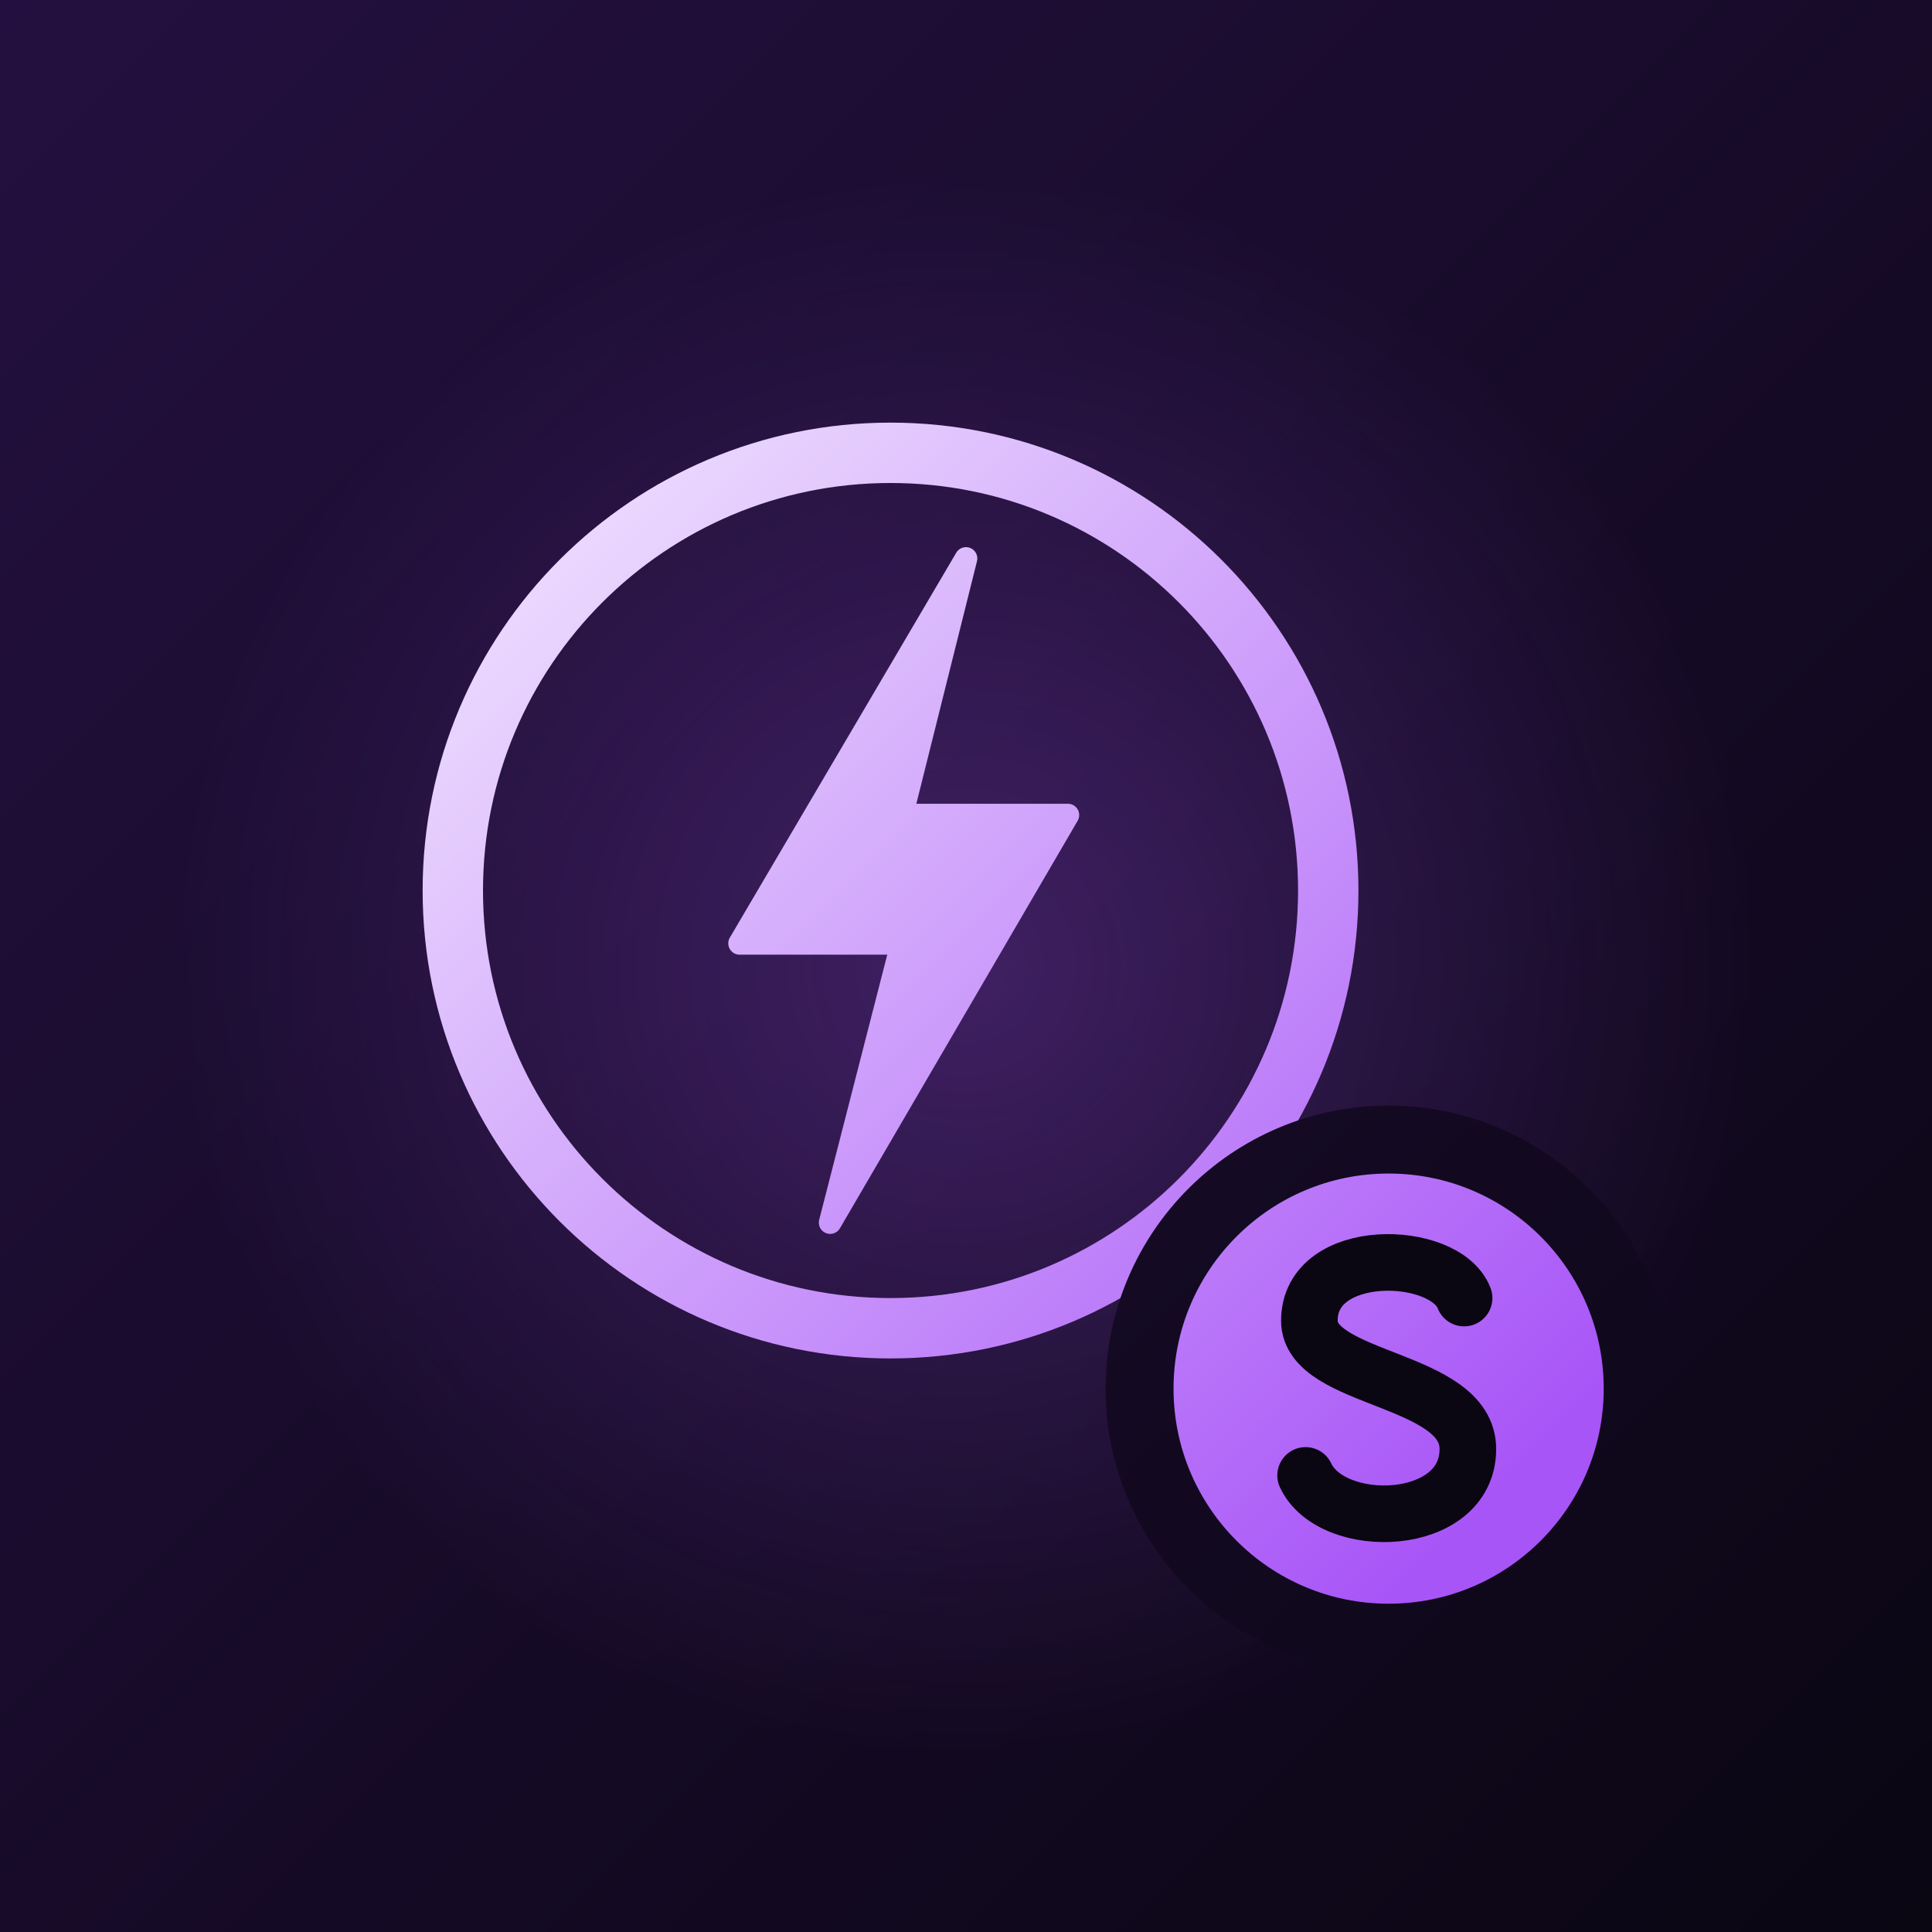
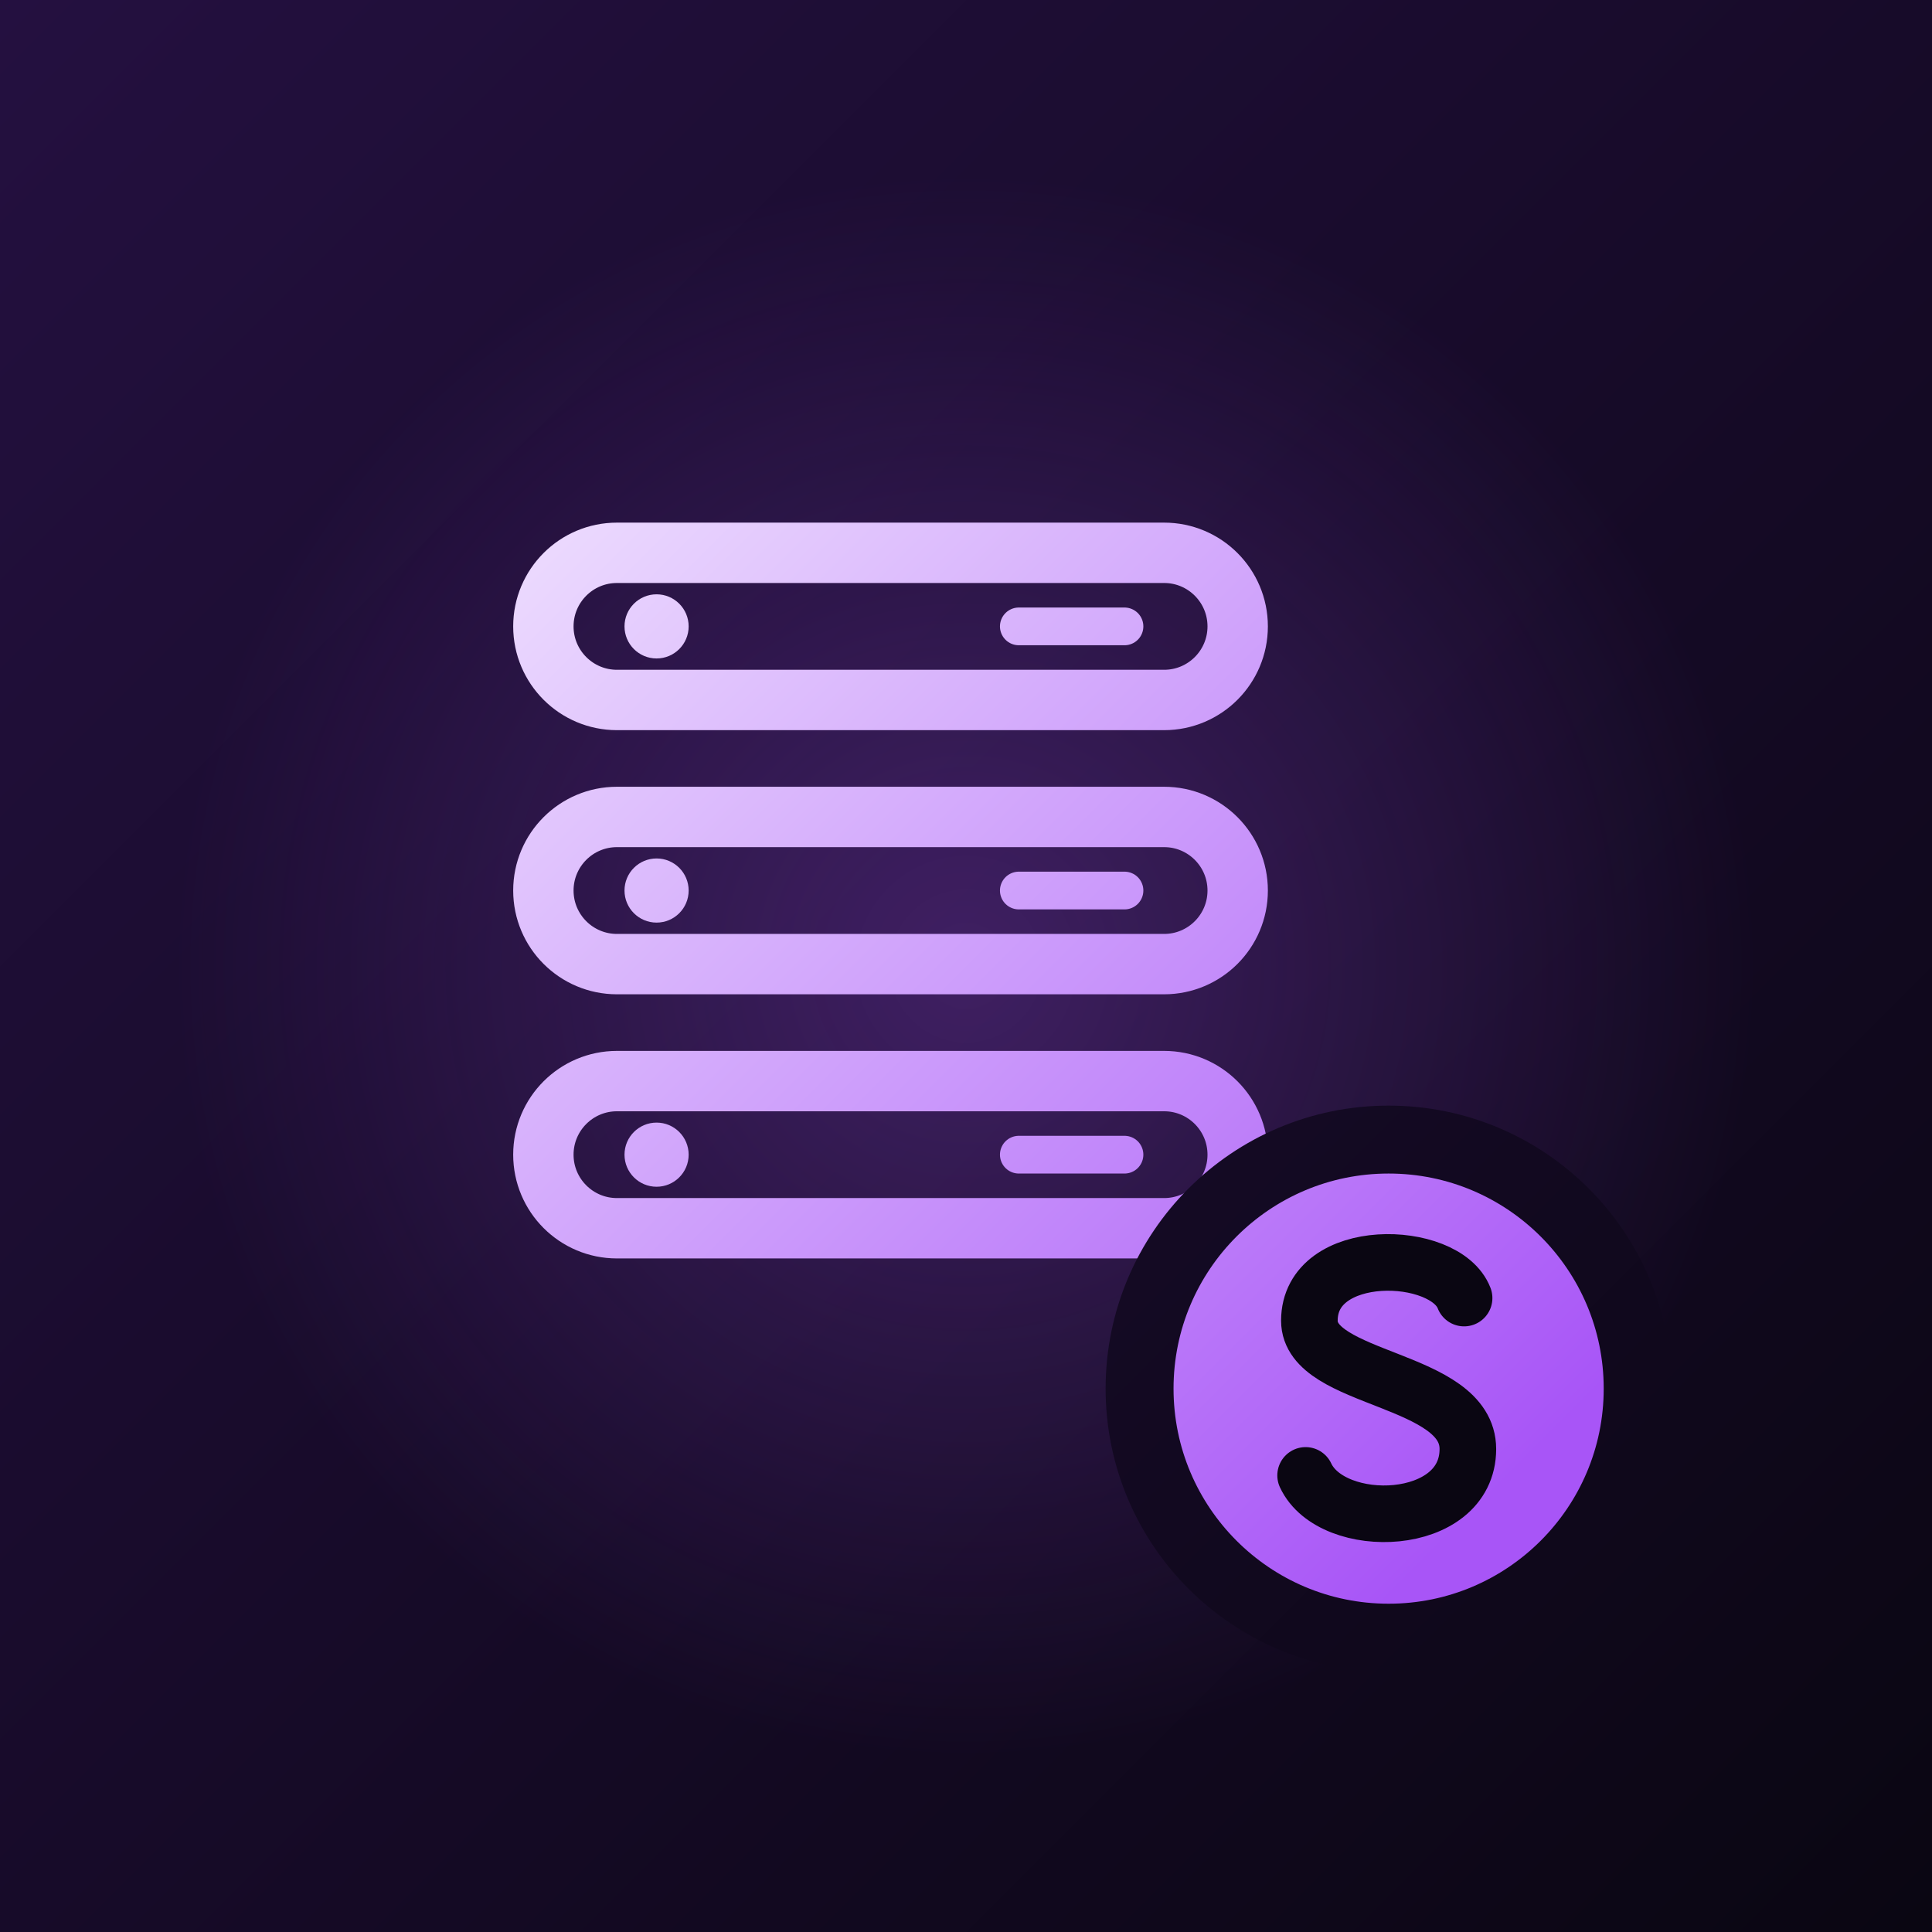
<svg xmlns="http://www.w3.org/2000/svg" viewBox="0 0 1024 1024">
  <defs>
    <linearGradient id="bg" x1="0" y1="0" x2="1024" y2="1024" gradientUnits="userSpaceOnUse">
      <stop offset="0" stop-color="#241040" />
      <stop offset="1" stop-color="#0a0612" />
    </linearGradient>
    <linearGradient id="mark" x1="232" y1="232" x2="792" y2="792" gradientUnits="userSpaceOnUse">
      <stop offset="0" stop-color="#f3e8ff" />
      <stop offset="1" stop-color="#a855f7" />
    </linearGradient>
    <radialGradient id="glow" cx="512" cy="512" r="420" gradientUnits="userSpaceOnUse">
      <stop offset="0" stop-color="#a855f7" stop-opacity="0.28" />
      <stop offset="1" stop-color="#a855f7" stop-opacity="0" />
    </radialGradient>
  </defs>
  <rect width="1024" height="1024" fill="url(#bg)" />
  <rect width="1024" height="1024" fill="url(#glow)" />
-   <circle cx="472" cy="472" r="232" fill="none" stroke="url(#mark)" stroke-width="32" />
-   <path d="M 512 296 L 392 500 H 478 L 440 648 L 566 432 H 478 Z" fill="url(#mark)" stroke="url(#mark)" stroke-width="12" stroke-linejoin="round" />
+   <rect x="288" y="293" width="368" height="78" rx="39" fill="none" stroke="url(#mark)" stroke-width="32" />
+   <circle cx="348" cy="332" r="17" fill="url(#mark)" />
+   <path d="M 540 332 H 596" stroke="url(#mark)" stroke-width="20" stroke-linecap="round" />
+   <rect x="288" y="433" width="368" height="78" rx="39" fill="none" stroke="url(#mark)" stroke-width="32" />
+   <circle cx="348" cy="472" r="17" fill="url(#mark)" />
+   <path d="M 540 472 H 596" stroke="url(#mark)" stroke-width="20" stroke-linecap="round" />
+   <rect x="288" y="573" width="368" height="78" rx="39" fill="none" stroke="url(#mark)" stroke-width="32" />
+   <circle cx="348" cy="612" r="17" fill="url(#mark)" />
+   <path d="M 540 612 H 596" stroke="url(#mark)" stroke-width="20" stroke-linecap="round" />
  <circle cx="736" cy="736" r="132" fill="url(#mark)" stroke="url(#bg)" stroke-width="36" />
  <path transform="translate(736 736)" d="M 40 -48 C 30 -74 -42 -76 -42 -36 C -42 -4 42 -6 42 32 C 42 74 -30 76 -44 46" fill="none" stroke="#0a0612" stroke-width="30" stroke-linecap="round" stroke-linejoin="round" />
</svg>
